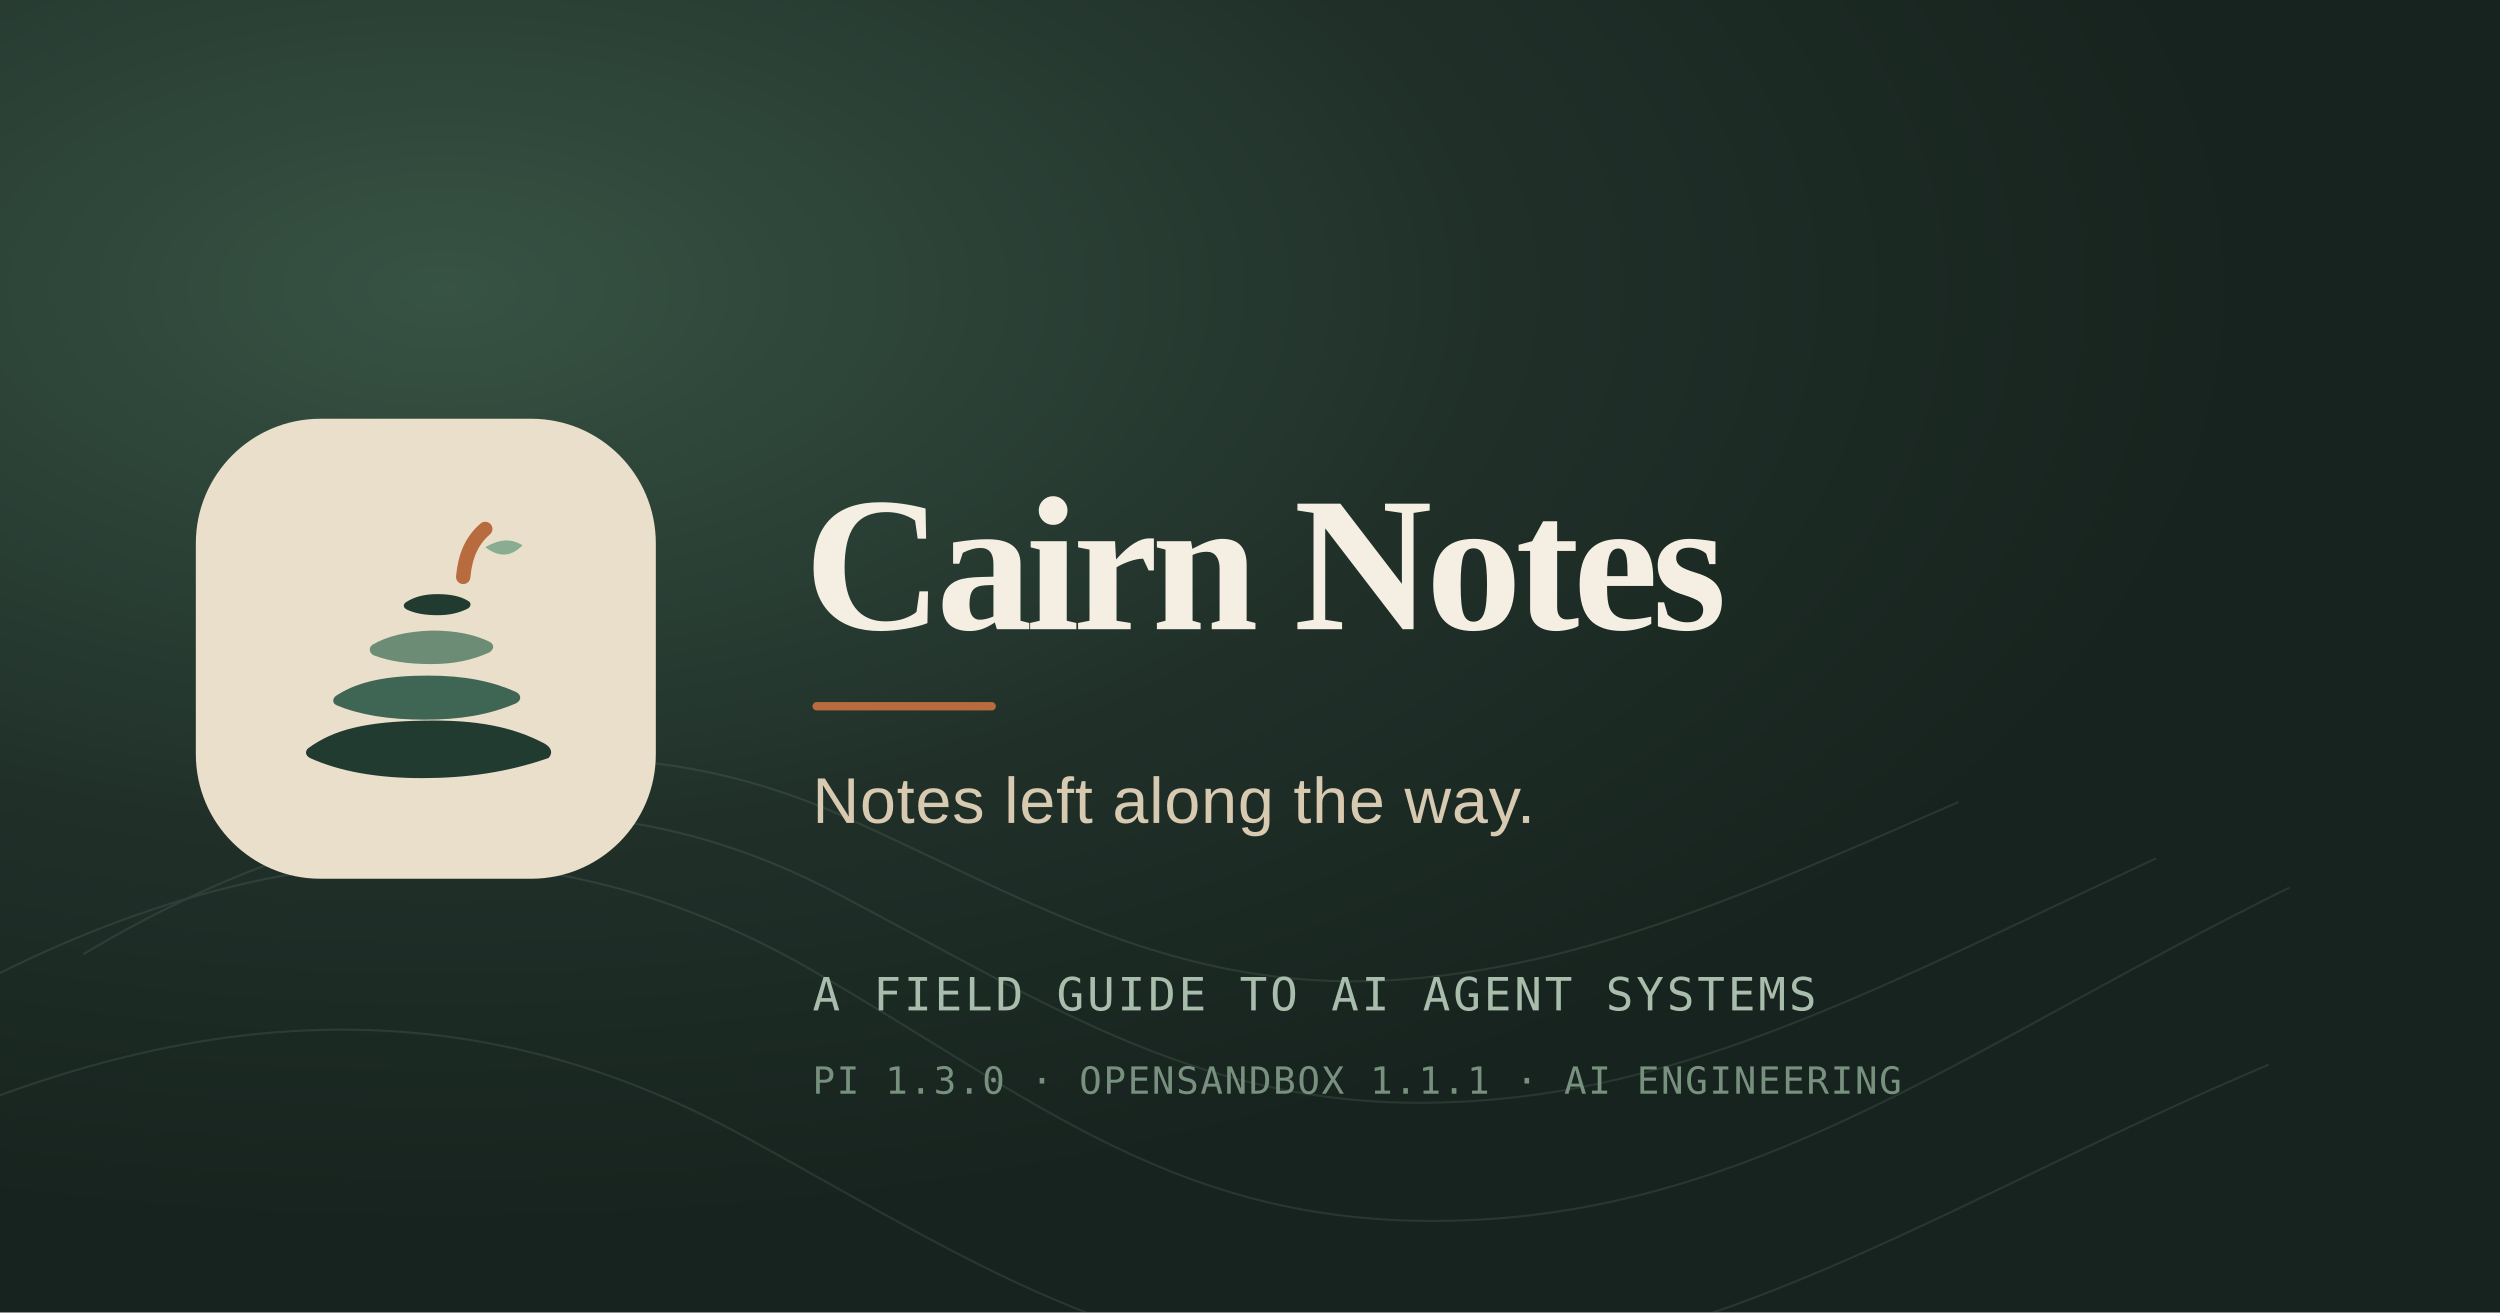
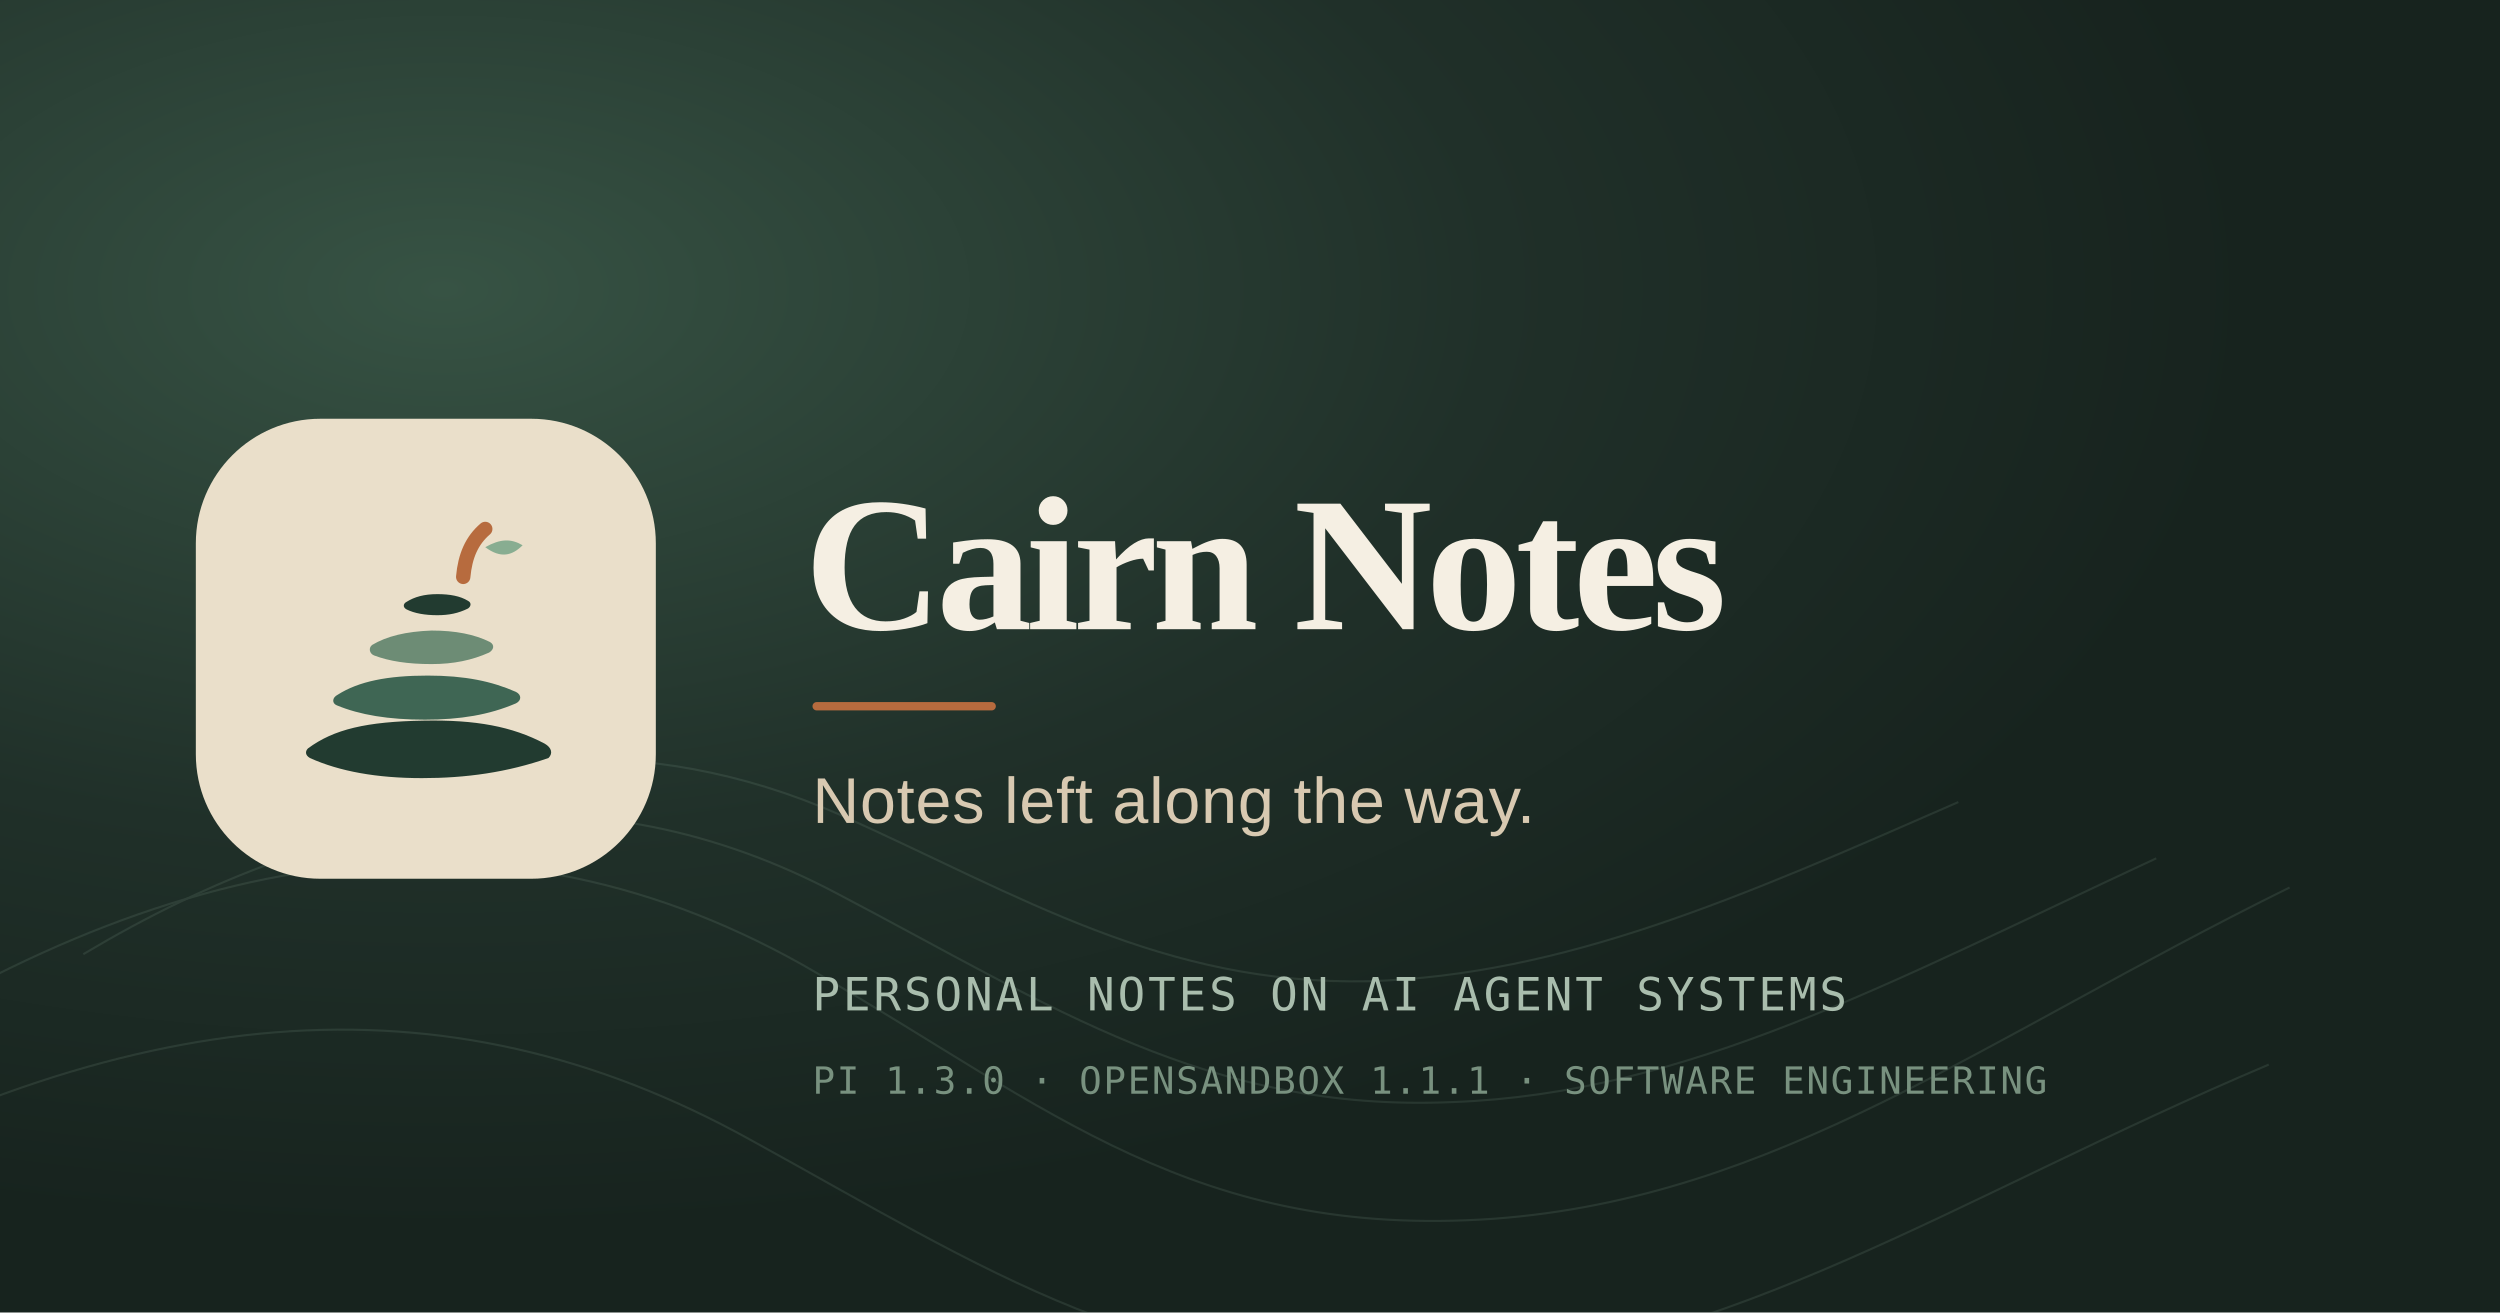
<svg xmlns="http://www.w3.org/2000/svg" width="1200" height="630" viewBox="0 0 1200 630">
  <defs>
    <radialGradient id="bgGlow" cx="18%" cy="22%" r="72%">
      <stop offset="0" stop-color="#375344" />
      <stop offset=".58" stop-color="#203029" />
      <stop offset="1" stop-color="#17231e" />
    </radialGradient>
    <linearGradient id="stoneA" x1="0" y1="0" x2="1" y2="1">
      <stop offset="0" stop-color="#f0e5d4" />
      <stop offset="1" stop-color="#c8b8a0" />
    </linearGradient>
    <linearGradient id="stoneB" x1="0" y1="0" x2="1" y2="1">
      <stop offset="0" stop-color="#dfd1bb" />
      <stop offset="1" stop-color="#ae9e86" />
    </linearGradient>
  </defs>
  <rect width="1200" height="630" fill="url(#bgGlow)" />
  <g fill="none" stroke="#7f9989" opacity=".17">
    <path d="M-90 520c170-115 330-142 482-53 112 65 182 128 325 118 136-10 234-86 382-159" />
    <path d="M-120 582c181-102 332-117 480-35 113 62 194 118 334 110 138-9 244-82 395-146" />
    <path d="M40 458c124-74 245-91 362-29 103 54 178 105 295 100 113-4 211-58 338-117" />
    <path d="M117 405c95-48 193-55 286-14 87 39 155 82 254 80 94-3 178-40 283-86" />
  </g>
  <g transform="translate(94 201) scale(4.6)">
    <rect width="48" height="48" rx="13" fill="#eadfca" />
    <path d="M11.7 34.4c2.7-2 6.1-2.8 12.1-2.9 5.4-.1 9.2.6 12.6 2.4.7.4.9 1 .4 1.5-4.3 1.5-8.6 2.1-13.2 2.1-4.7 0-8.6-.7-11.7-2.1-.5-.3-.5-.7-.2-1Z" fill="#223b30" />
    <path d="M14.8 28.8c2.2-1.4 5.2-2 9.4-2 3.9 0 6.7.6 9.2 1.7.6.3.6.9 0 1.2-2.8 1.2-5.8 1.7-9.5 1.7-3.8 0-6.8-.5-9.2-1.5-.5-.2-.5-.8.1-1.1Z" fill="#3f6654" />
    <path d="M18.4 23.6c1.5-.9 3.5-1.4 6.2-1.5 2.5 0 4.5.4 6.1 1.2.5.3.4.8-.1 1.1-1.8.8-3.7 1.2-6 1.2-2.5 0-4.4-.3-6-.9-.5-.2-.6-.8-.2-1.1Z" fill="#6d8c75" />
    <path d="M22 19.1c.8-.5 1.8-.8 3.2-.8 1.3 0 2.4.2 3.2.7.4.2.3.6 0 .8-1 .5-2 .7-3.2.7-1.3 0-2.4-.2-3.2-.6-.4-.2-.4-.6 0-.8Z" fill="#223b30" />
    <path d="M27.9 16.5c.2-2.2.9-3.8 2.3-5" fill="none" stroke="#b76b3e" stroke-linecap="round" stroke-width="1.5" />
    <path d="M30.2 13.4c1.6-.9 2.7-.9 3.9-.2-1.1 1.1-2.3 1.4-3.9.2Z" fill="#88ad91" />
  </g>
  <text x="386" y="302" fill="#f5efe3" font-family="Georgia, 'Times New Roman', serif" font-size="92" font-weight="700" letter-spacing="-3">Cairn Notes</text>
  <rect x="390" y="337" width="88" height="4" rx="2" fill="#b76b3e" />
  <text x="390" y="395" fill="#d8c9b1" font-family="Avenir Next, Segoe UI, Arial, sans-serif" font-size="31" letter-spacing=".4">Notes left along the way.</text>
-   <text x="390" y="485" fill="#a9bdad" font-family="SFMono-Regular, Cascadia Code, Consolas, monospace" font-size="22" letter-spacing="1.4">A FIELD GUIDE TO AI AGENT SYSTEMS</text>
-   <text x="390" y="525" fill="#78917f" font-family="SFMono-Regular, Cascadia Code, Consolas, monospace" font-size="18" letter-spacing=".8">PI 1.3.0  ·  OPENSANDBOX 1.1.1  ·  AI ENGINEERING</text>
+   <text x="390" y="485" fill="#a9bdad" font-family="SFMono-Regular, Cascadia Code, Consolas, monospace" font-size="22" letter-spacing="1.4">PERSONAL NOTES ON AI AGENT SYSTEMS</text>
+   <text x="390" y="525" fill="#78917f" font-family="SFMono-Regular, Cascadia Code, Consolas, monospace" font-size="18" letter-spacing=".8">PI 1.3.0  ·  OPENSANDBOX 1.1.1  ·  SOFTWARE ENGINEERING</text>
</svg>
